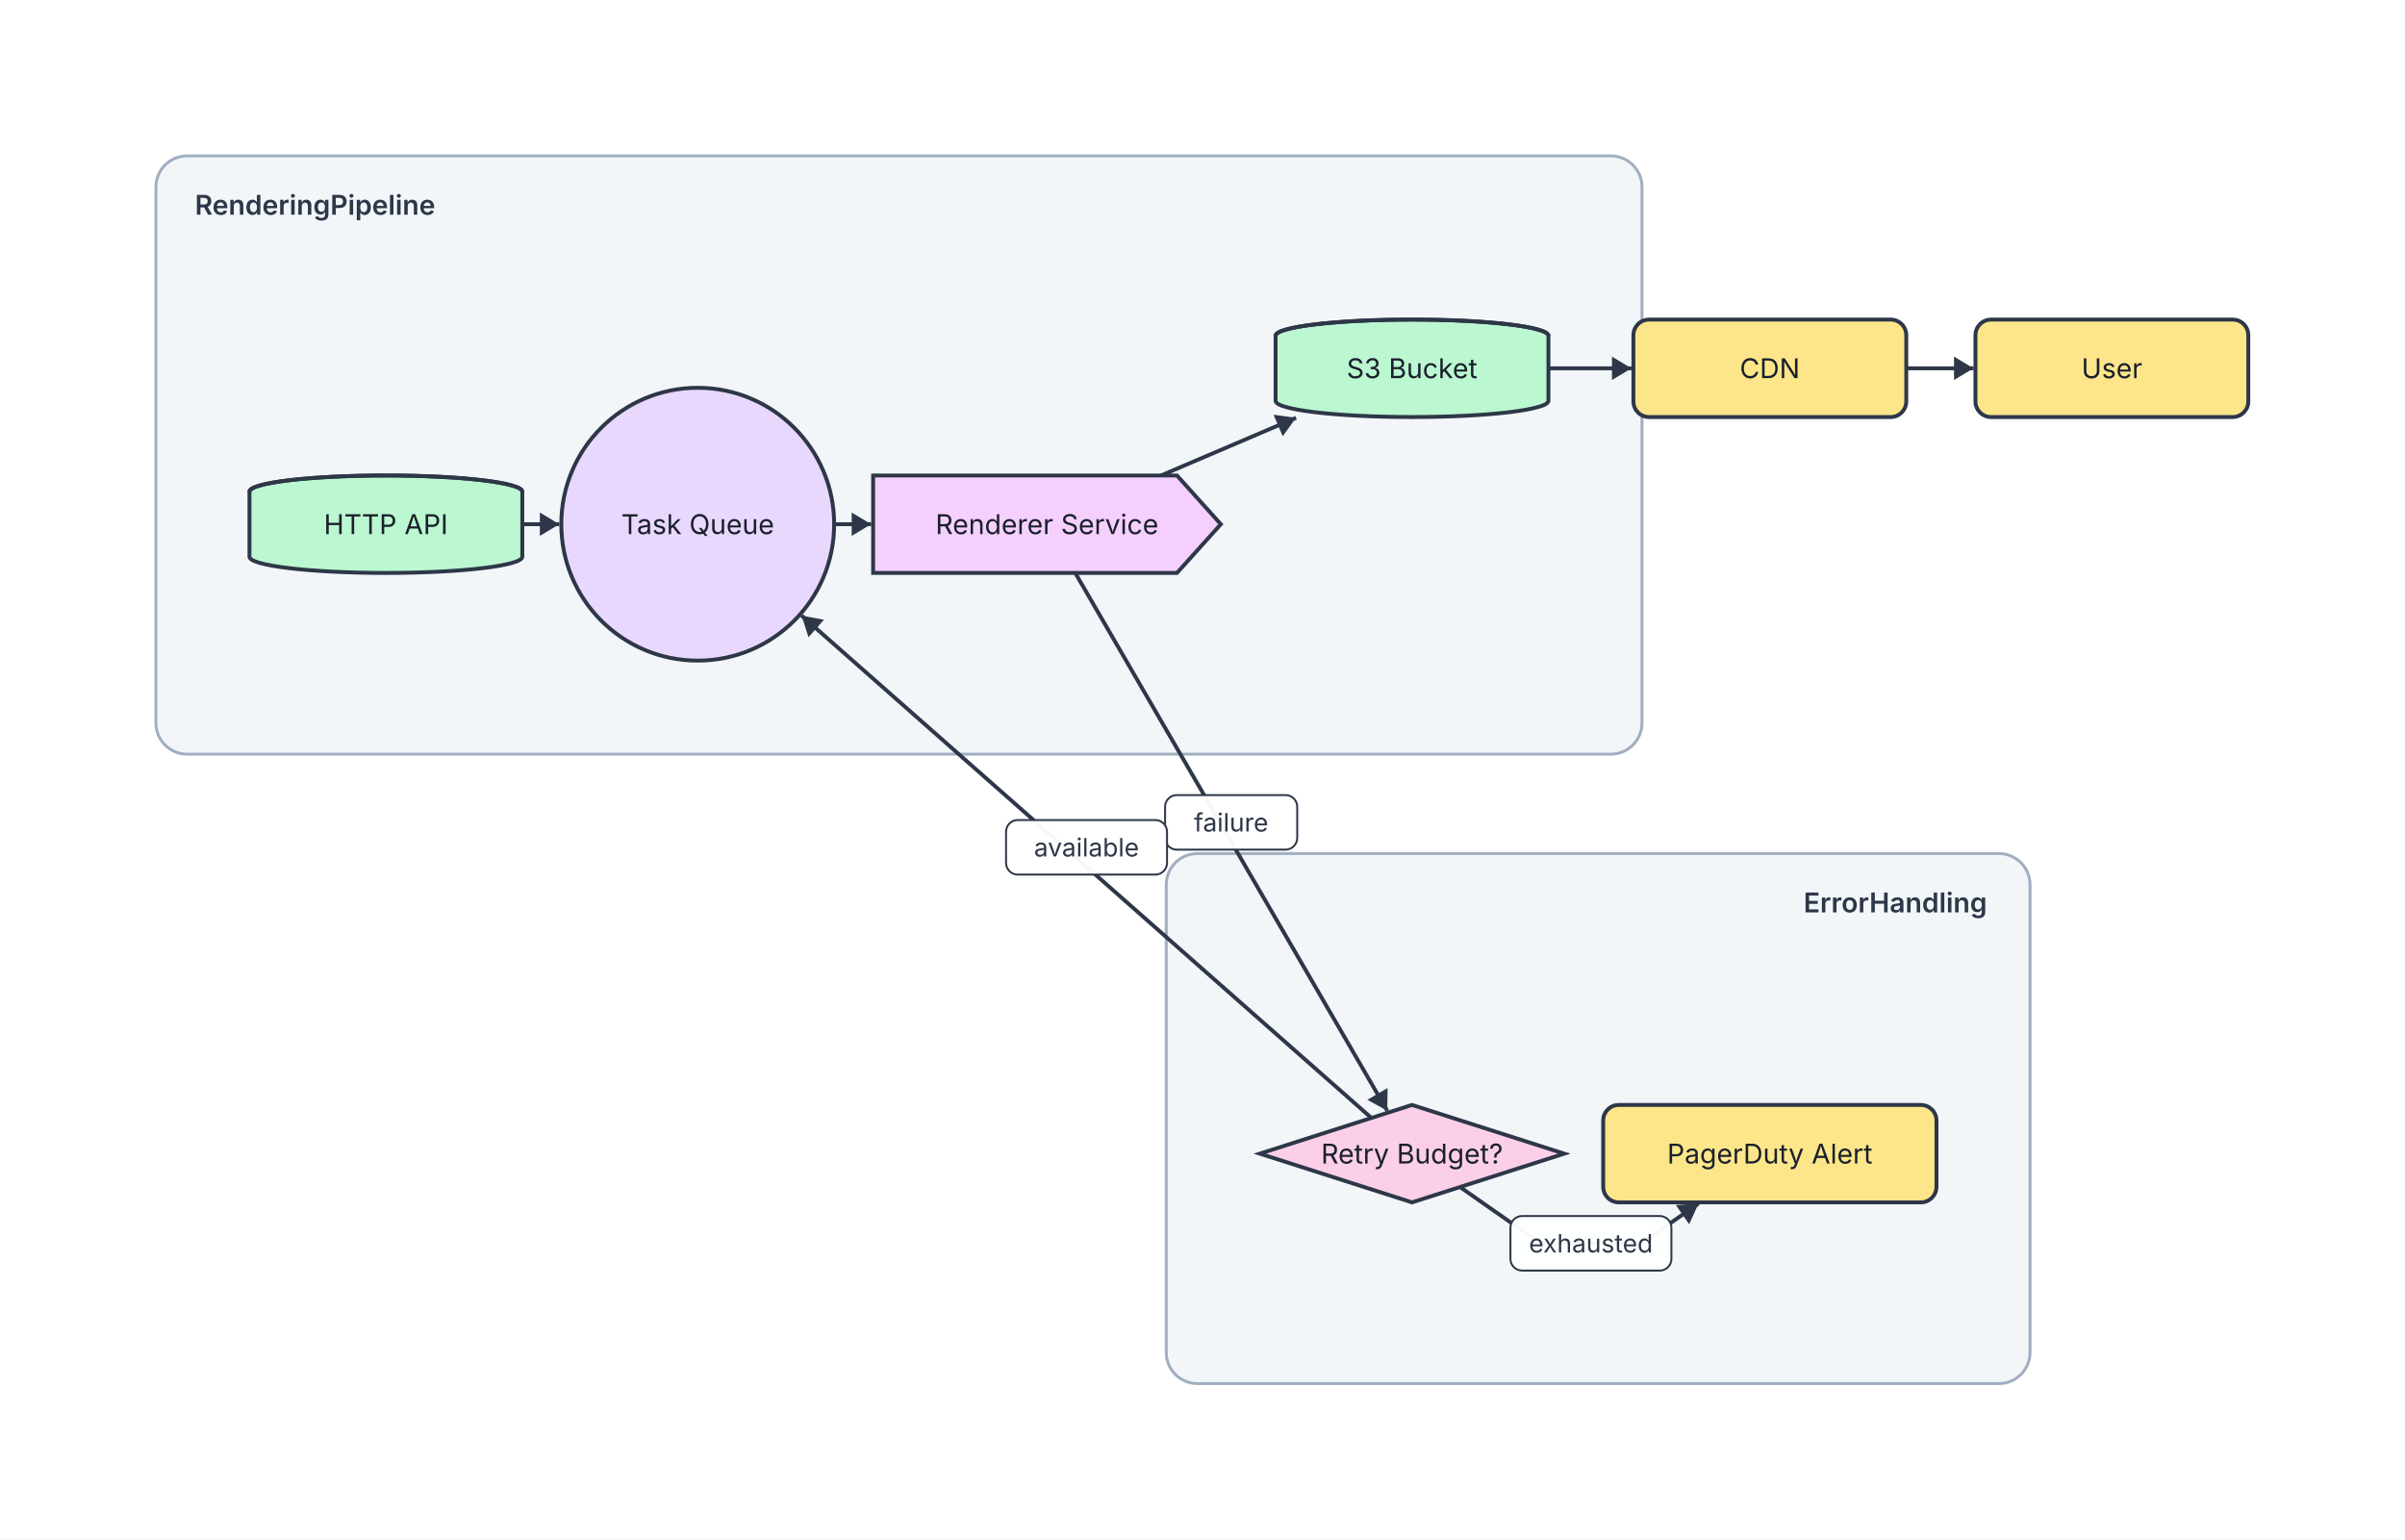
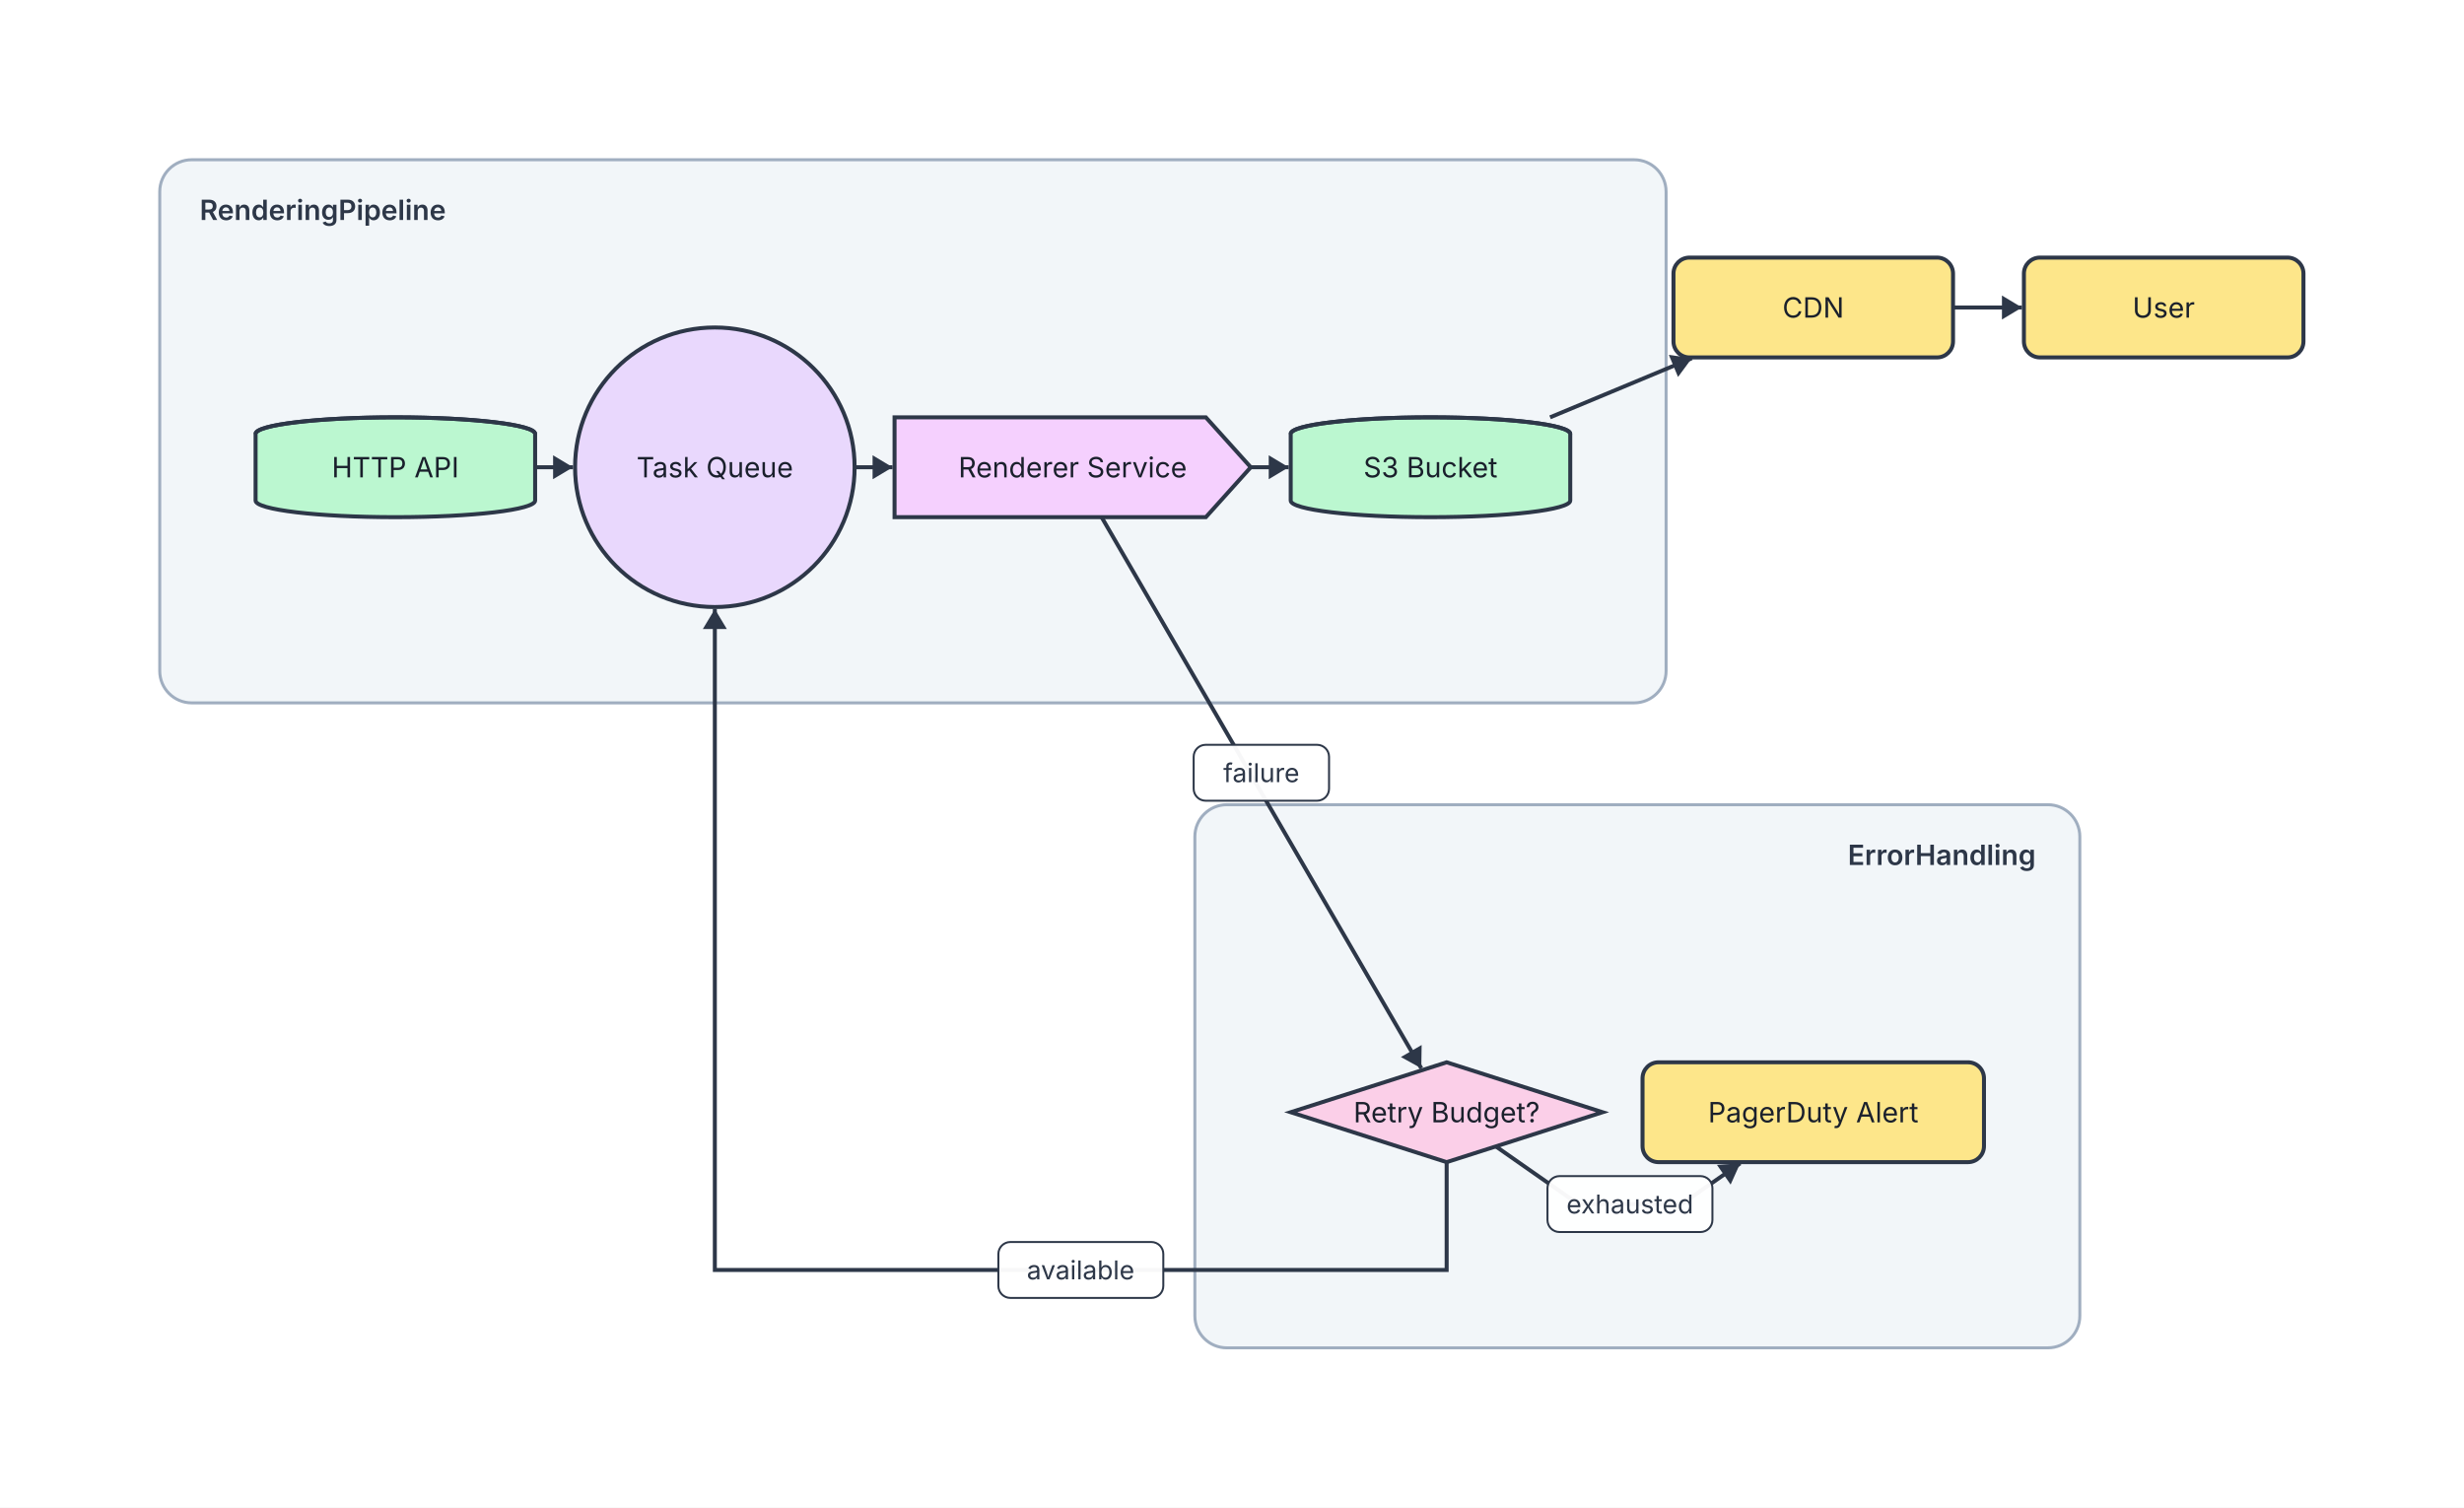
- <svg xmlns="http://www.w3.org/2000/svg" width="1234" height="790" viewBox="0 0 1234 790" font-family="Inter, system-ui, sans-serif">
+ <svg xmlns="http://www.w3.org/2000/svg" width="1234" height="755" viewBox="0 0 1234 755" font-family="Inter, system-ui, sans-serif">
  <defs>
    <marker id="arrow-end" markerWidth="8" markerHeight="8" refX="6" refY="4" orient="auto" markerUnits="strokeWidth">
      <path d="M1,1 L6,4 L1,7 z" fill="context-stroke" />
    </marker>
    <marker id="arrow-start" markerWidth="8" markerHeight="8" refX="2" refY="4" orient="auto" markerUnits="strokeWidth">
      <path d="M7,1 L2,4 L7,7 z" fill="context-stroke" />
    </marker>
  </defs>
  <rect width="100%" height="100%" fill="white" />
  <g class="subgraph" data-id="RenderingPipeline">
-     <rect x="80.0" y="80.0" width="762.5" height="307.0" rx="16" ry="16" fill="#edf2f7" fill-opacity="0.7" stroke="#a0aec0" stroke-width="1.5" />
+     <rect x="80.0" y="80.0" width="754.4" height="272.0" rx="16" ry="16" fill="#edf2f7" fill-opacity="0.7" stroke="#a0aec0" stroke-width="1.5" />
    <text x="100.0" y="100.0" fill="#2d3748" font-size="14" font-weight="600" text-anchor="start" dominant-baseline="hanging">RenderingPipeline</text>
  </g>
  <g class="subgraph" data-id="ErrorHandling">
-     <rect x="598.4" y="438.0" width="443.2" height="272.0" rx="16" ry="16" fill="#edf2f7" fill-opacity="0.7" stroke="#a0aec0" stroke-width="1.5" />
-     <text x="925.4" y="458.0" fill="#2d3748" font-size="14" font-weight="600" text-anchor="start" dominant-baseline="hanging">ErrorHandling</text>
+     <rect x="598.4" y="403.0" width="443.2" height="272.0" rx="16" ry="16" fill="#edf2f7" fill-opacity="0.7" stroke="#a0aec0" stroke-width="1.5" />
+     <text x="925.4" y="423.0" fill="#2d3748" font-size="14" font-weight="600" text-anchor="start" dominant-baseline="hanging">ErrorHandling</text>
  </g>
  <g class="edge" data-id="API --&gt; Queue">
-     <line x1="268.0" y1="269.0" x2="287.0" y2="269.0" stroke="#2d3748" stroke-width="2" marker-end="url(#arrow-end)" />
+     <line x1="268.0" y1="234.0" x2="287.0" y2="234.0" stroke="#2d3748" stroke-width="2" marker-end="url(#arrow-end)" />
  </g>
  <g class="edge" data-id="Queue --&gt; Renderer">
-     <line x1="428.0" y1="269.0" x2="447.0" y2="269.0" stroke="#2d3748" stroke-width="2" marker-end="url(#arrow-end)" />
+     <line x1="428.0" y1="234.0" x2="447.0" y2="234.0" stroke="#2d3748" stroke-width="2" marker-end="url(#arrow-end)" />
  </g>
  <g class="edge" data-id="Renderer --&gt; Storage">
-     <line x1="595.7" y1="244.0" x2="665.0" y2="214.4" stroke="#2d3748" stroke-width="2" marker-end="url(#arrow-end)" />
+     <line x1="626.4" y1="234.0" x2="645.4" y2="234.0" stroke="#2d3748" stroke-width="2" marker-end="url(#arrow-end)" />
  </g>
  <g class="edge" data-id="Renderer --&gt; Retry">
-     <line x1="551.7" y1="294.0" x2="711.8" y2="570.0" stroke="#2d3748" stroke-width="2" marker-end="url(#arrow-end)" />
+     <line x1="551.7" y1="259.0" x2="711.8" y2="535.0" stroke="#2d3748" stroke-width="2" marker-end="url(#arrow-end)" />
    <g pointer-events="none">
-       <rect x="597.8" y="408.0" width="67.8" height="28.0" rx="6" ry="6" fill="white" fill-opacity="0.96" stroke="#2d3748" stroke-width="1" />
-       <text x="631.7" y="422.0" fill="#2d3748" font-size="13" text-anchor="middle" dominant-baseline="middle" xml:space="preserve">failure</text>
+       <rect x="597.8" y="373.0" width="67.8" height="28.0" rx="6" ry="6" fill="white" fill-opacity="0.96" stroke="#2d3748" stroke-width="1" />
+       <text x="631.7" y="387.0" fill="#2d3748" font-size="13" text-anchor="middle" dominant-baseline="middle" xml:space="preserve">failure</text>
    </g>
  </g>
  <g class="edge" data-id="Retry --&gt; Alert">
-     <polyline points="749.1,609.1 790.4,638.0 816.3,638.0 842.2,638.0 871.5,617.6" fill="none" stroke="#2d3748" stroke-width="2" marker-end="url(#arrow-end)" />
+     <polyline points="749.1,574.1 790.4,603.0 816.3,603.0 842.2,603.0 871.5,582.6" fill="none" stroke="#2d3748" stroke-width="2" marker-end="url(#arrow-end)" />
    <g pointer-events="none">
-       <rect x="775.0" y="624.0" width="82.6" height="28.0" rx="6" ry="6" fill="white" fill-opacity="0.96" stroke="#2d3748" stroke-width="1" />
-       <text x="816.3" y="638.0" fill="#2d3748" font-size="13" text-anchor="middle" dominant-baseline="middle" xml:space="preserve">exhausted</text>
+       <rect x="775.0" y="589.0" width="82.6" height="28.0" rx="6" ry="6" fill="white" fill-opacity="0.96" stroke="#2d3748" stroke-width="1" />
+       <text x="816.3" y="603.0" fill="#2d3748" font-size="13" text-anchor="middle" dominant-baseline="middle" xml:space="preserve">exhausted</text>
    </g>
  </g>
  <g class="edge" data-id="Retry --&gt; Queue">
-     <line x1="703.7" y1="573.7" x2="411.3" y2="315.9" stroke="#2d3748" stroke-width="2" marker-end="url(#arrow-end)" />
+     <polyline points="724.5,582.0 724.5,636.0 541.2,636.0 358.0,636.0 358.0,305.0" fill="none" stroke="#2d3748" stroke-width="2" marker-end="url(#arrow-end)" />
    <g pointer-events="none">
-       <rect x="516.2" y="420.8" width="82.6" height="28.0" rx="6" ry="6" fill="white" fill-opacity="0.96" stroke="#2d3748" stroke-width="1" />
-       <text x="557.5" y="434.8" fill="#2d3748" font-size="13" text-anchor="middle" dominant-baseline="middle" xml:space="preserve">available</text>
+       <rect x="500.0" y="622.0" width="82.6" height="28.0" rx="6" ry="6" fill="white" fill-opacity="0.96" stroke="#2d3748" stroke-width="1" />
+       <text x="541.2" y="636.0" fill="#2d3748" font-size="13" text-anchor="middle" dominant-baseline="middle" xml:space="preserve">available</text>
    </g>
  </g>
  <g class="edge" data-id="Storage --&gt; CDN">
-     <line x1="794.5" y1="189.0" x2="837.1" y2="189.0" stroke="#2d3748" stroke-width="2" marker-end="url(#arrow-end)" />
+     <line x1="776.3" y1="209.0" x2="847.3" y2="179.4" stroke="#2d3748" stroke-width="2" marker-end="url(#arrow-end)" />
  </g>
  <g class="edge" data-id="CDN --&gt; User">
-     <line x1="978.1" y1="189.0" x2="1012.6" y2="189.0" stroke="#2d3748" stroke-width="2" marker-end="url(#arrow-end)" />
+     <line x1="978.1" y1="154.0" x2="1012.6" y2="154.0" stroke="#2d3748" stroke-width="2" marker-end="url(#arrow-end)" />
  </g>
  <g class="node" data-id="API">
-     <path d="M128.0,252.3 A70.0,8.3 0 0 1 268.0,252.3 L268.0,285.7 A70.0,8.3 0 0 1 128.0,285.7 Z" fill="#bbf7d0" stroke="#2d3748" stroke-width="2" />
-     <path d="M128.0,252.3 A70.0,8.3 0 0 1 268.0,252.3" fill="none" stroke="#2d3748" stroke-width="2" />
-     <text x="198.0" y="269.0" fill="#1a202c" font-size="14" text-anchor="middle" dominant-baseline="middle">HTTP API</text>
+     <path d="M128.0,217.3 A70.0,8.3 0 0 1 268.0,217.3 L268.0,250.7 A70.0,8.3 0 0 1 128.0,250.7 Z" fill="#bbf7d0" stroke="#2d3748" stroke-width="2" />
+     <path d="M128.0,217.3 A70.0,8.3 0 0 1 268.0,217.3" fill="none" stroke="#2d3748" stroke-width="2" />
+     <text x="198.0" y="234.0" fill="#1a202c" font-size="14" text-anchor="middle" dominant-baseline="middle">HTTP API</text>
  </g>
  <g class="node" data-id="Queue">
-     <ellipse cx="358.0" cy="269.0" rx="70.0" ry="70.0" fill="#e9d8fd" stroke="#2d3748" stroke-width="2" />
-     <text x="358.0" y="269.0" fill="#1a202c" font-size="14" text-anchor="middle" dominant-baseline="middle">Task Queue</text>
+     <ellipse cx="358.0" cy="234.0" rx="70.0" ry="70.0" fill="#e9d8fd" stroke="#2d3748" stroke-width="2" />
+     <text x="358.0" y="234.0" fill="#1a202c" font-size="14" text-anchor="middle" dominant-baseline="middle">Task Queue</text>
  </g>
  <g class="node" data-id="Renderer">
-     <polygon points="448.0,244.0 603.9,244.0 626.4,269.0 603.9,294.0 448.0,294.0" fill="#f5d0fe" stroke="#2d3748" stroke-width="2" />
-     <text x="537.2" y="269.0" fill="#1a202c" font-size="14" text-anchor="middle" dominant-baseline="middle">Renderer Service</text>
+     <polygon points="448.0,209.0 603.9,209.0 626.4,234.0 603.9,259.0 448.0,259.0" fill="#f5d0fe" stroke="#2d3748" stroke-width="2" />
+     <text x="537.2" y="234.0" fill="#1a202c" font-size="14" text-anchor="middle" dominant-baseline="middle">Renderer Service</text>
  </g>
  <g class="node" data-id="Storage">
-     <path d="M654.5,172.3 A70.0,8.3 0 0 1 794.5,172.3 L794.5,205.7 A70.0,8.3 0 0 1 654.5,205.7 Z" fill="#bbf7d0" stroke="#2d3748" stroke-width="2" />
-     <path d="M654.5,172.3 A70.0,8.3 0 0 1 794.5,172.3" fill="none" stroke="#2d3748" stroke-width="2" />
-     <text x="724.5" y="189.0" fill="#1a202c" font-size="14" text-anchor="middle" dominant-baseline="middle">S3 Bucket</text>
+     <path d="M646.4,217.3 A70.0,8.3 0 0 1 786.4,217.3 L786.4,250.7 A70.0,8.3 0 0 1 646.4,250.7 Z" fill="#bbf7d0" stroke="#2d3748" stroke-width="2" />
+     <path d="M646.4,217.3 A70.0,8.3 0 0 1 786.4,217.3" fill="none" stroke="#2d3748" stroke-width="2" />
+     <text x="716.4" y="234.0" fill="#1a202c" font-size="14" text-anchor="middle" dominant-baseline="middle">S3 Bucket</text>
  </g>
  <g class="node" data-id="Retry">
-     <polygon points="724.5,567.0 802.6,592.0 724.5,617.0 646.4,592.0" fill="#fbcfe8" stroke="#2d3748" stroke-width="2" />
-     <text x="724.5" y="592.0" fill="#1a202c" font-size="14" text-anchor="middle" dominant-baseline="middle">Retry Budget?</text>
+     <polygon points="724.5,532.0 802.6,557.0 724.5,582.0 646.4,557.0" fill="#fbcfe8" stroke="#2d3748" stroke-width="2" />
+     <text x="724.5" y="557.0" fill="#1a202c" font-size="14" text-anchor="middle" dominant-baseline="middle">Retry Budget?</text>
  </g>
  <g class="node" data-id="Alert">
-     <rect x="822.6" y="567.0" width="171.0" height="50.0" rx="8" ry="8" fill="#fde68a" stroke="#2d3748" stroke-width="2" />
-     <text x="908.1" y="592.0" fill="#1a202c" font-size="14" text-anchor="middle" dominant-baseline="middle">PagerDuty Alert</text>
+     <rect x="822.6" y="532.0" width="171.0" height="50.0" rx="8" ry="8" fill="#fde68a" stroke="#2d3748" stroke-width="2" />
+     <text x="908.1" y="557.0" fill="#1a202c" font-size="14" text-anchor="middle" dominant-baseline="middle">PagerDuty Alert</text>
  </g>
  <g class="node" data-id="CDN">
-     <rect x="838.1" y="164.0" width="140.0" height="50.0" rx="8" ry="8" fill="#fde68a" stroke="#2d3748" stroke-width="2" />
-     <text x="908.1" y="189.0" fill="#1a202c" font-size="14" text-anchor="middle" dominant-baseline="middle">CDN</text>
+     <rect x="838.1" y="129.0" width="140.0" height="50.0" rx="8" ry="8" fill="#fde68a" stroke="#2d3748" stroke-width="2" />
+     <text x="908.1" y="154.0" fill="#1a202c" font-size="14" text-anchor="middle" dominant-baseline="middle">CDN</text>
  </g>
  <g class="node" data-id="User">
-     <rect x="1013.6" y="164.0" width="140.0" height="50.0" rx="8" ry="8" fill="#fde68a" stroke="#2d3748" stroke-width="2" />
-     <text x="1083.6" y="189.0" fill="#1a202c" font-size="14" text-anchor="middle" dominant-baseline="middle">User</text>
+     <rect x="1013.6" y="129.0" width="140.0" height="50.0" rx="8" ry="8" fill="#fde68a" stroke="#2d3748" stroke-width="2" />
+     <text x="1083.6" y="154.0" fill="#1a202c" font-size="14" text-anchor="middle" dominant-baseline="middle">User</text>
  </g>
</svg>
